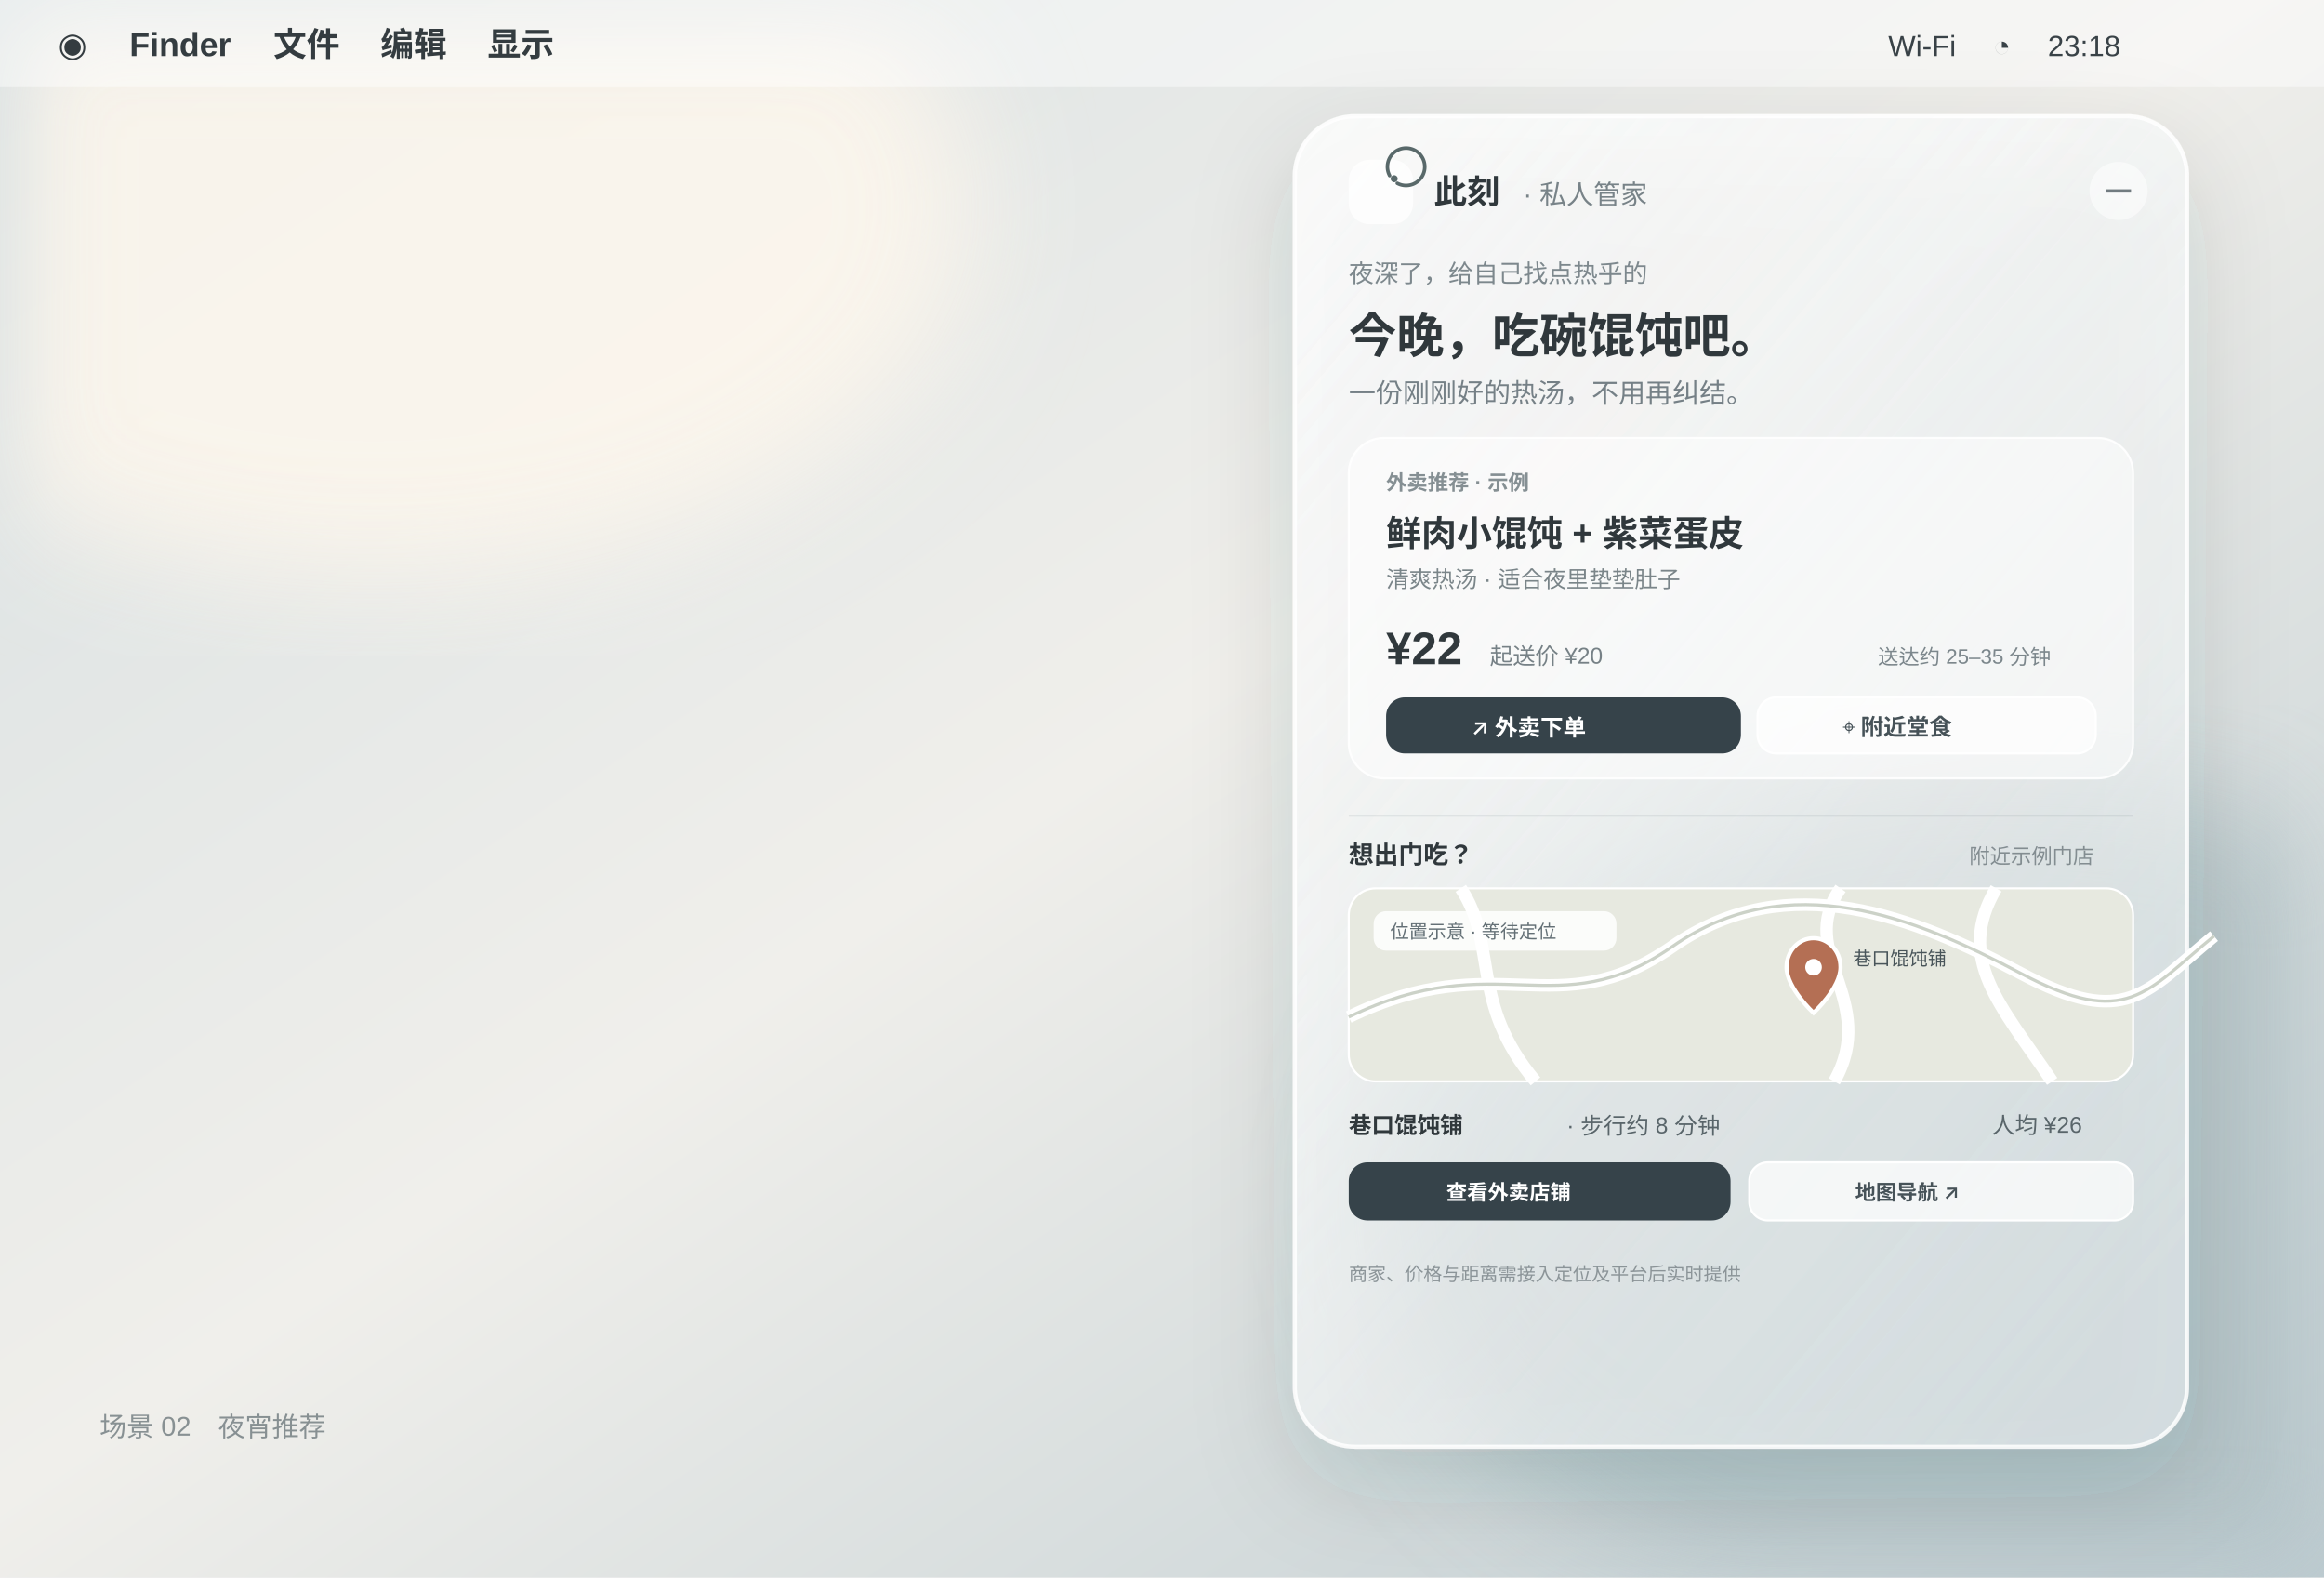
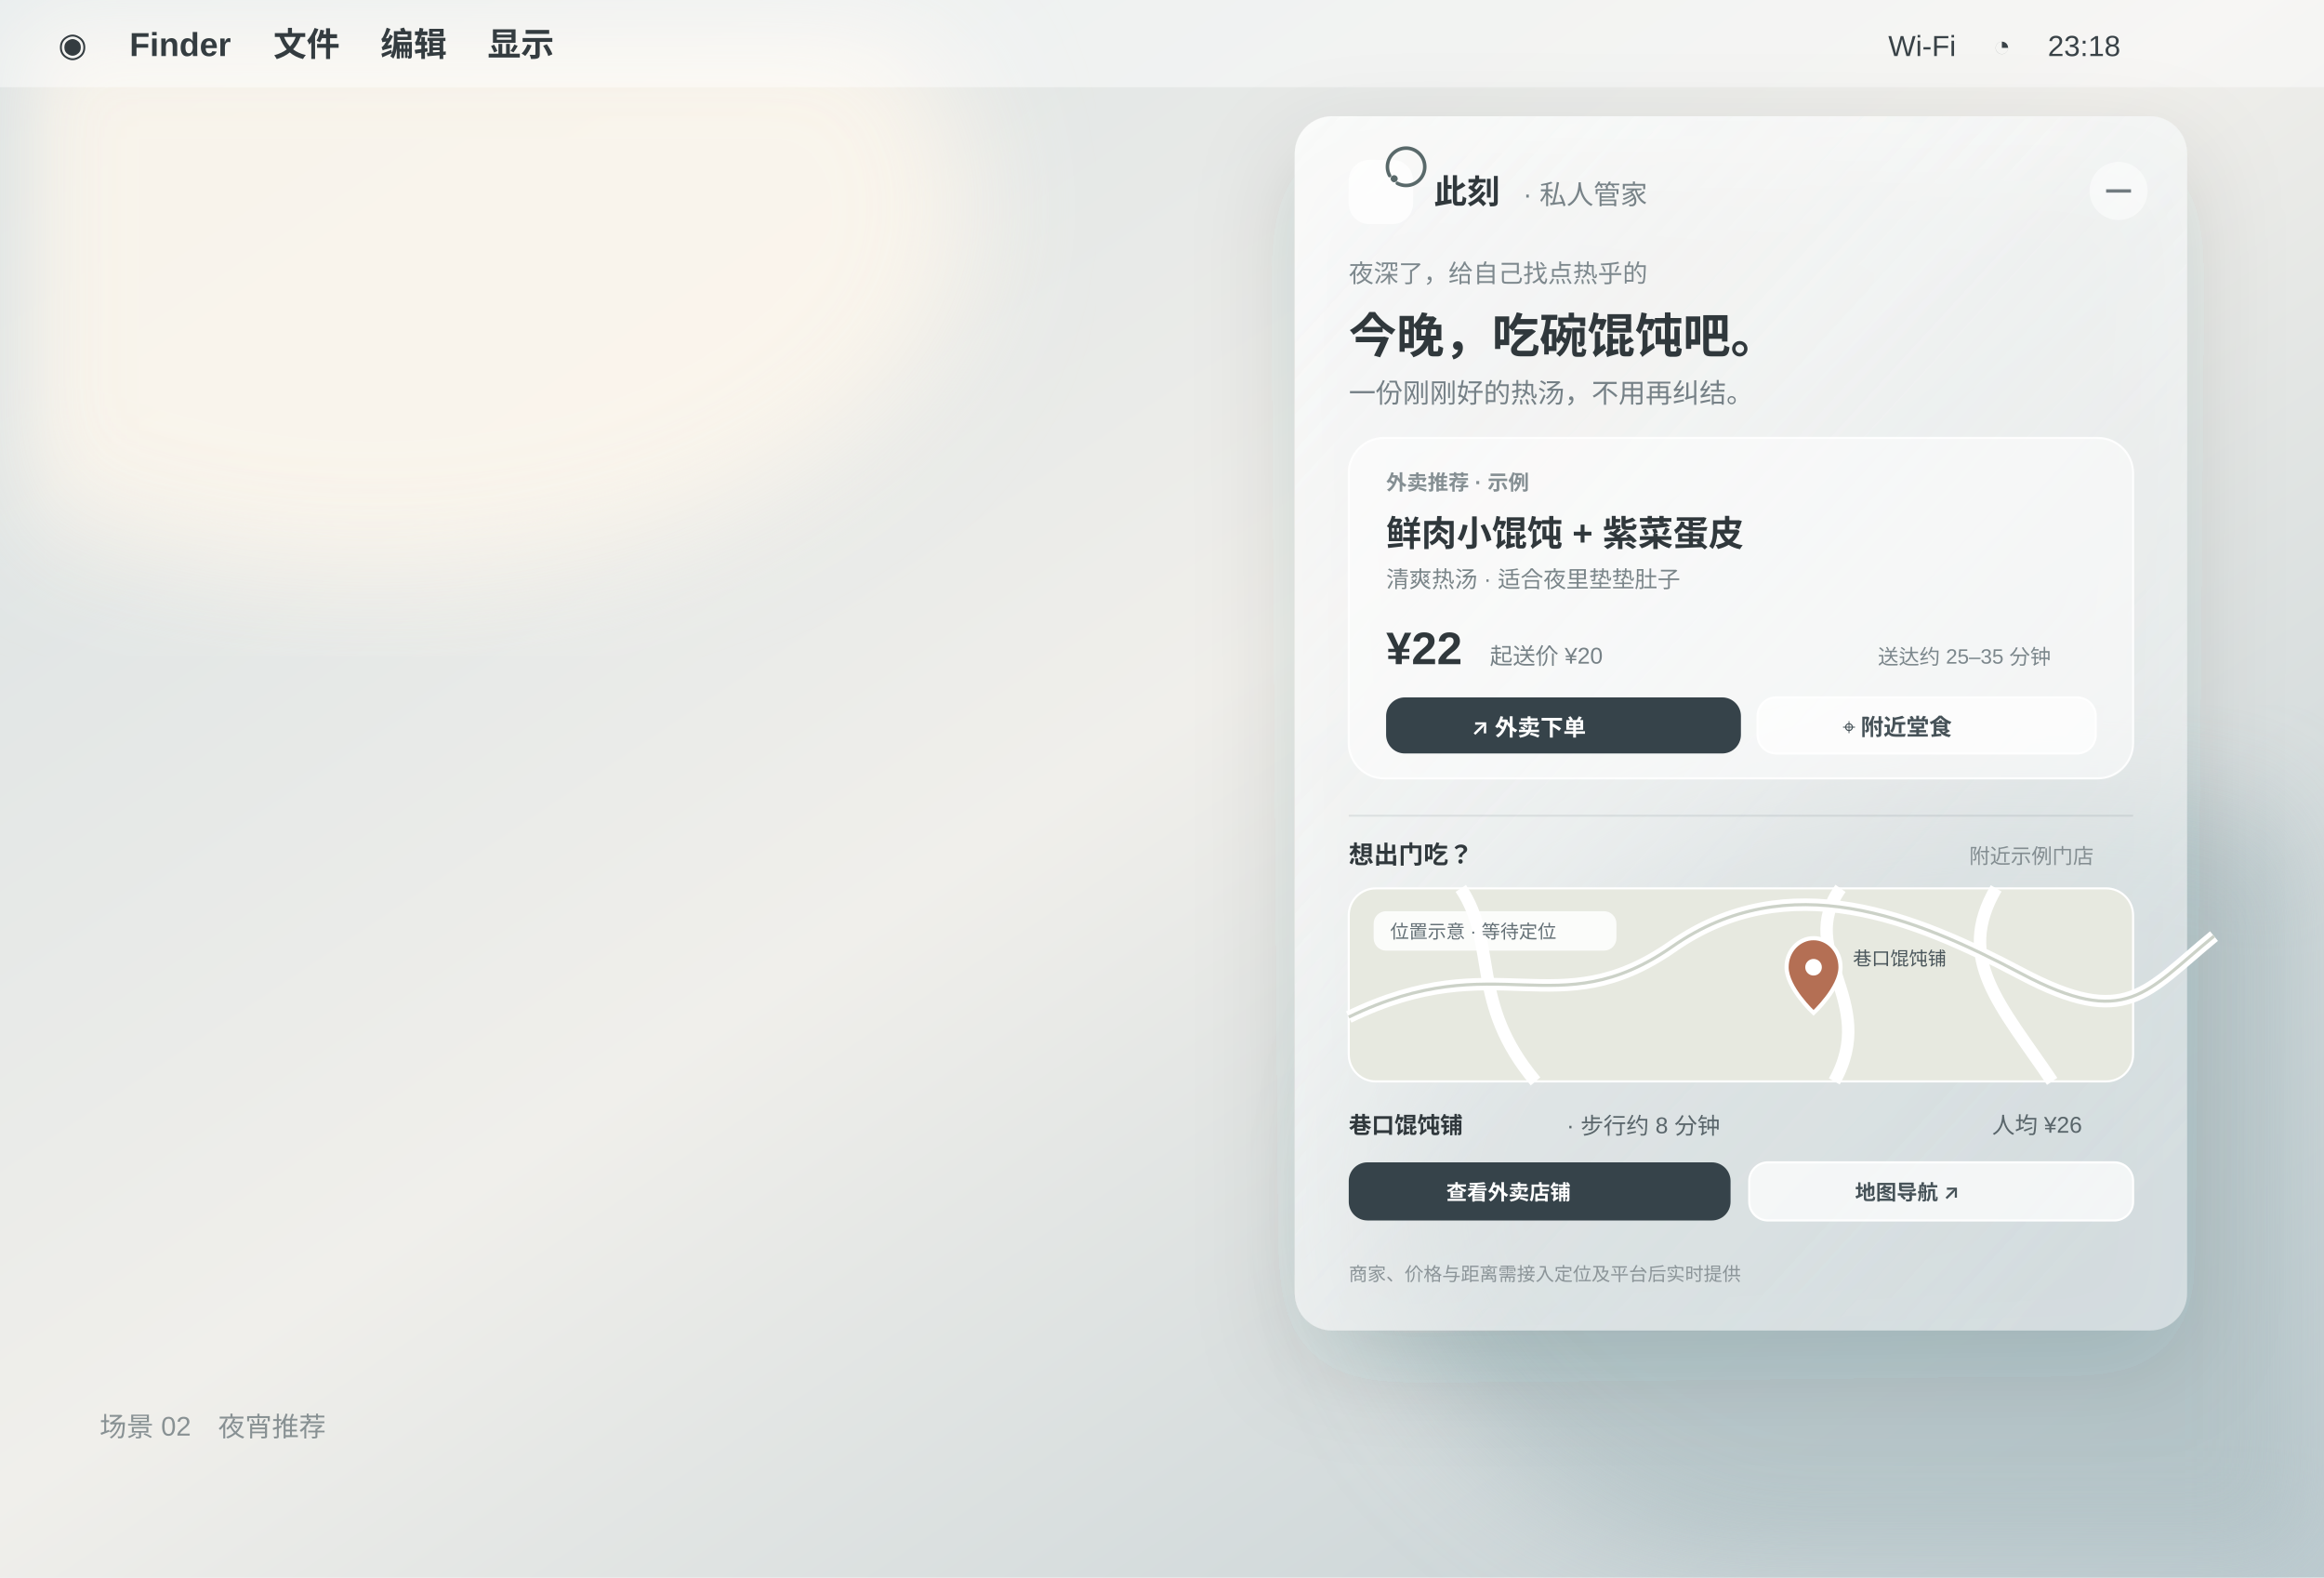
<svg xmlns="http://www.w3.org/2000/svg" width="1120" height="760" viewBox="0 0 1120 760">
+   <style>rect[x="624"][y="56"]{rx:18px;height:585px;stroke:none}</style>
  <defs>
    <linearGradient id="bg" x2="1" y2="1">
      <stop stop-color="#d7dfe1" />
      <stop offset=".48" stop-color="#f0efeb" />
      <stop offset="1" stop-color="#bdcbd0" />
    </linearGradient>
    <linearGradient id="glass" x2=".8" y2="1">
      <stop stop-color="#fff" stop-opacity=".8" />
      <stop offset="1" stop-color="#edf2f3" stop-opacity=".58" />
    </linearGradient>
    <filter id="blur">
      <feGaussianBlur stdDeviation="28" />
    </filter>
    <filter id="shadow" x="-.2" y="-.2" width="1.4" height="1.5">
      <feDropShadow dx="0" dy="18" stdDeviation="24" flood-color="#26363d" flood-opacity=".2" />
    </filter>
  </defs>
  <rect width="1120" height="760" fill="url(#bg)" />
  <ellipse cx="180" cy="100" rx="290" ry="180" fill="#fff8ed" opacity=".8" filter="url(#blur)" />
  <ellipse cx="975" cy="580" rx="310" ry="200" fill="#aebfc3" opacity=".7" filter="url(#blur)" />
  <rect width="1120" height="42" fill="#fff" opacity=".44" />
  <text x="28" y="27" font-family="Arial,sans-serif" font-size="16" font-weight="700" fill="#343c40">◉　 Finder　 文件　 编辑　 显示</text>
  <text x="910" y="27" font-family="Arial,sans-serif" font-size="14" fill="#394247">Wi-Fi　 ◔　 23:18</text>
  <g filter="url(#shadow)">
    <rect x="624" y="56" width="430" height="641" rx="29" fill="url(#glass)" stroke="#fff" stroke-opacity=".85" stroke-width="2" />
  </g>
  <g font-family="-apple-system,BlinkMacSystemFont,'Helvetica Neue',Arial,sans-serif" fill="#30383c">
    <rect x="650" y="77" width="31" height="31" rx="10" fill="#fff" fill-opacity=".77" />
    <path d="M673.4 88.3A9 9 0 1 0 669.7 84.6" fill="none" stroke="#59696a" stroke-width="1.7" stroke-linecap="round" />
    <circle cx="671.9" cy="86.1" r="1.7" fill="#59696a" />
    <text x="691" y="98" font-size="16" font-weight="650">此刻</text>
    <text x="734" y="98" font-size="13" fill="#788388">· 私人管家</text>
    <circle cx="1021" cy="92" r="14" fill="#fff" fill-opacity=".52" />
    <path d="M1015 92h12" stroke="#717b80" stroke-width="1.6" />
    <text x="650" y="136" font-size="12" fill="#7d888d">夜深了，给自己找点热乎的</text>
    <text x="650" y="170" font-size="23" font-weight="650">今晚，吃碗馄饨吧。</text>
    <text x="650" y="194" font-size="13" fill="#758086">一份刚刚好的热汤，不用再纠结。</text>
    <rect x="650" y="211" width="378" height="164" rx="17" fill="#fff" fill-opacity=".52" stroke="#fff" stroke-opacity=".9" />
    <text x="668" y="236" font-size="10" fill="#858f93" font-weight="650">外卖推荐 · 示例</text>
    <text x="668" y="263" font-size="17" font-weight="650">鲜肉小馄饨 + 紫菜蛋皮</text>
    <text x="668" y="283" font-size="11" fill="#7a8589">清爽热汤 · 适合夜里垫垫肚子</text>
    <text x="668" y="320" font-size="22" font-weight="680">¥22</text>
    <text x="718" y="320" font-size="11" fill="#768186">起送价 ¥20</text>
    <text x="905" y="320" font-size="10" fill="#7c878c">送达约 25–35 分钟</text>
    <rect x="668" y="336" width="171" height="27" rx="9" fill="#36434a" />
    <text x="709" y="354" font-size="11" font-weight="600" fill="#fff">↗ 外卖下单</text>
    <rect x="847" y="336" width="163" height="27" rx="9" fill="#fff" fill-opacity=".72" stroke="#fff" />
    <text x="888" y="354" font-size="11" font-weight="600" fill="#465258">⌖ 附近堂食</text>
    <path d="M650 393h378" stroke="#758086" stroke-opacity=".15" />
    <text x="650" y="416" font-size="12" font-weight="620">想出门吃？</text>
    <text x="949" y="416" font-size="10" fill="#838d91">附近示例门店</text>
    <rect x="650" y="428" width="378" height="93" rx="13" fill="#e7e9e0" stroke="#fff" />
    <path d="M650 490c72-35 100 5 156-34s117-14 168 13 60 9 93-18M704 428c18 27 4 55 36 93m147-93c-22 31 19 54-3 93m78-93c-20 34 2 56 27 93" fill="none" stroke="#fff" stroke-width="6" />
    <path d="M650 490c72-35 100 5 156-34s117-14 168 13 60 9 93-18" fill="none" stroke="#ccd2c8" stroke-width="1.5" />
    <rect x="662" y="439" width="117" height="19" rx="6" fill="#fff" fill-opacity=".85" />
    <text x="670" y="452" font-size="9" fill="#647076">位置示意 · 等待定位</text>
    <path d="M861 466c0-8 6-14 13-14s13 6 13 14c0 10-13 22-13 22s-13-12-13-22Z" fill="#b46f54" stroke="#fff" stroke-width="2" />
    <circle cx="874" cy="466" r="4" fill="#fff" />
    <text x="893" y="465" font-size="9" fill="#49555a">巷口馄饨铺</text>
    <text x="650" y="546" font-size="11" font-weight="620">巷口馄饨铺</text>
    <text x="755" y="546" font-size="11" fill="#59656a">· 步行约 8 分钟</text>
    <text x="960" y="546" font-size="11" fill="#59656a">人均 ¥26</text>
    <rect x="650" y="560" width="184" height="28" rx="9" fill="#36434a" />
    <text x="697" y="578" font-size="10" font-weight="600" fill="#fff">查看外卖店铺</text>
    <rect x="843" y="560" width="185" height="28" rx="9" fill="#fff" fill-opacity=".72" stroke="#fff" />
    <text x="894" y="578" font-size="10" font-weight="600" fill="#465258">地图导航 ↗</text>
    <text x="650" y="617" font-size="9" fill="#8b9498">商家、价格与距离需接入定位及平台后实时提供</text>
  </g>
  <text x="48" y="692" font-family="Arial,sans-serif" font-size="13" fill="#657176" opacity=".75">场景 02　夜宵推荐</text>
</svg>
